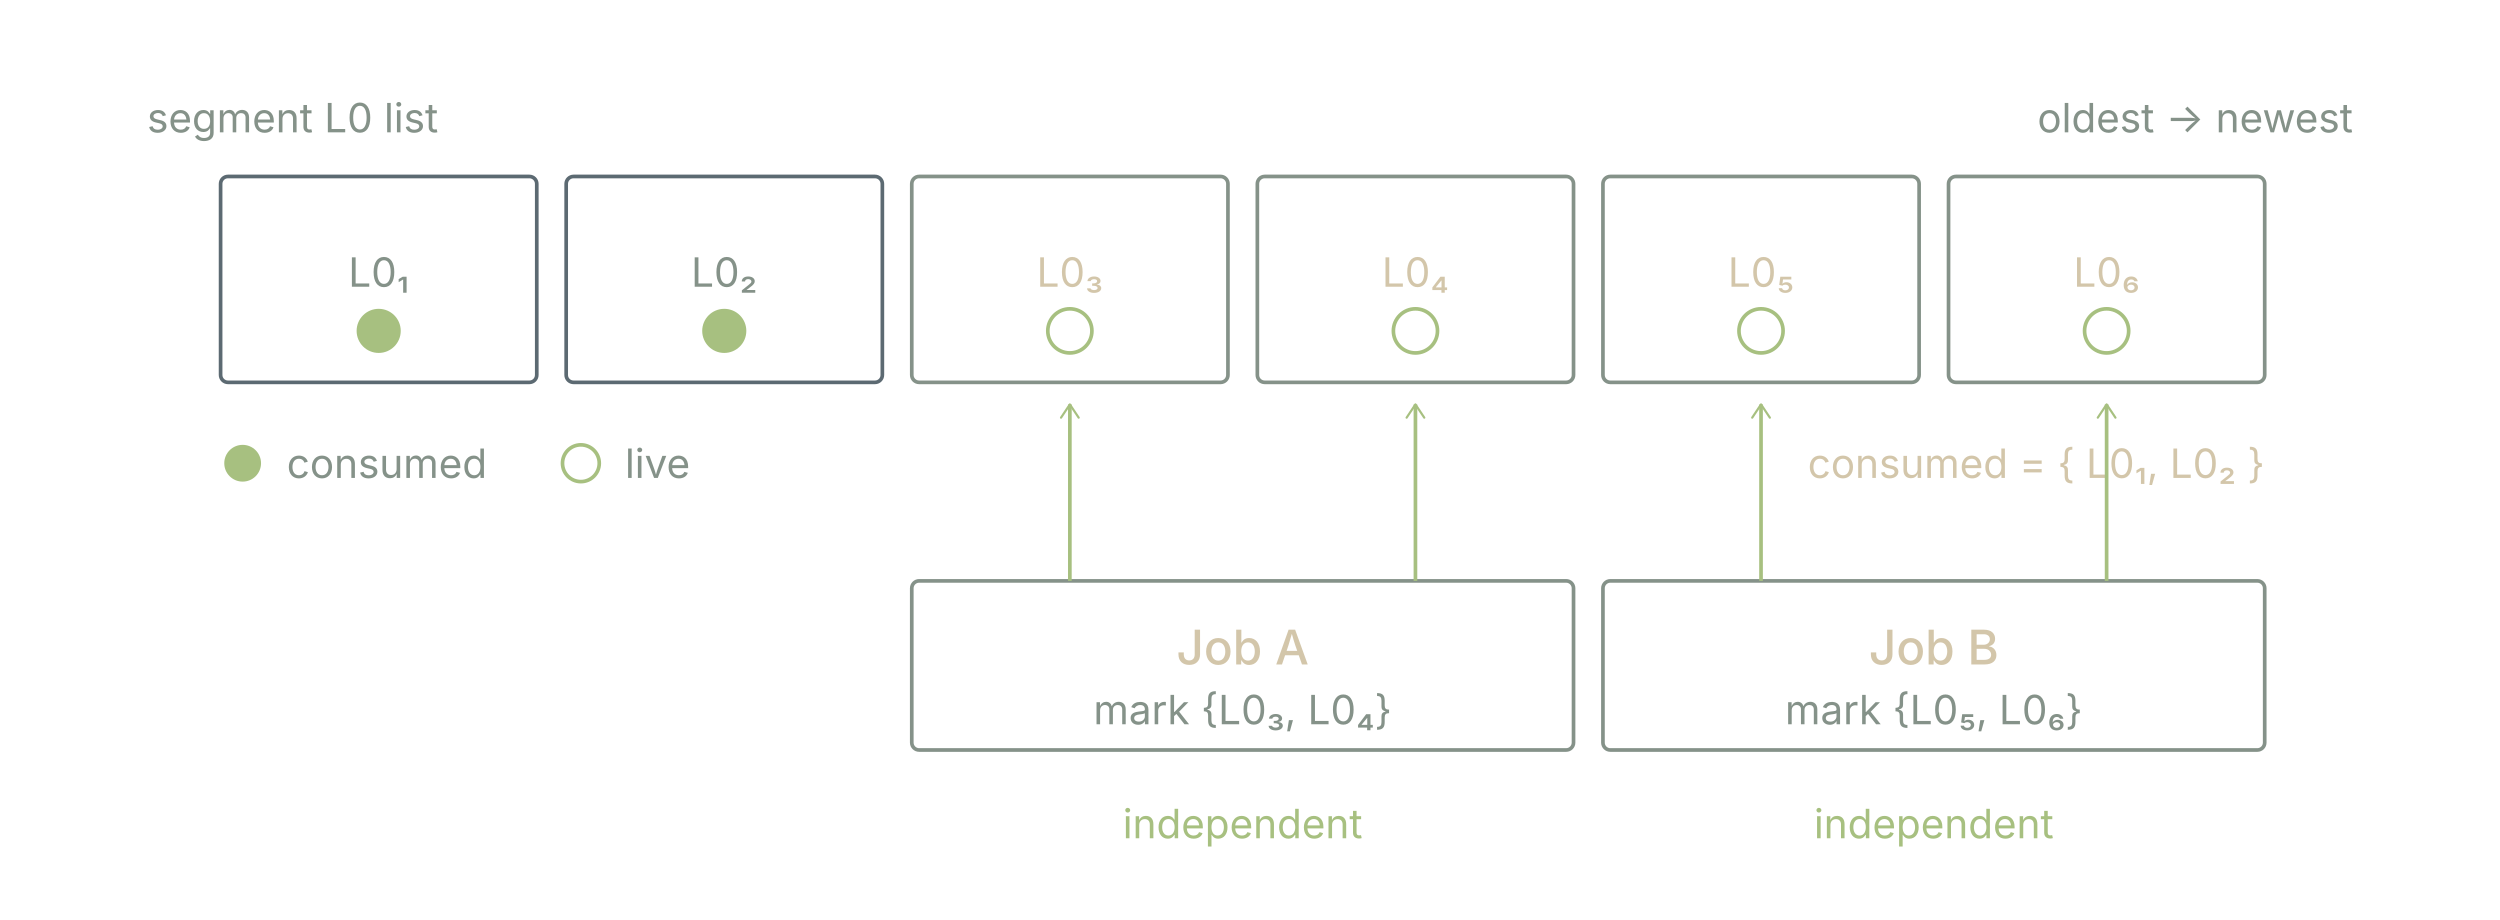
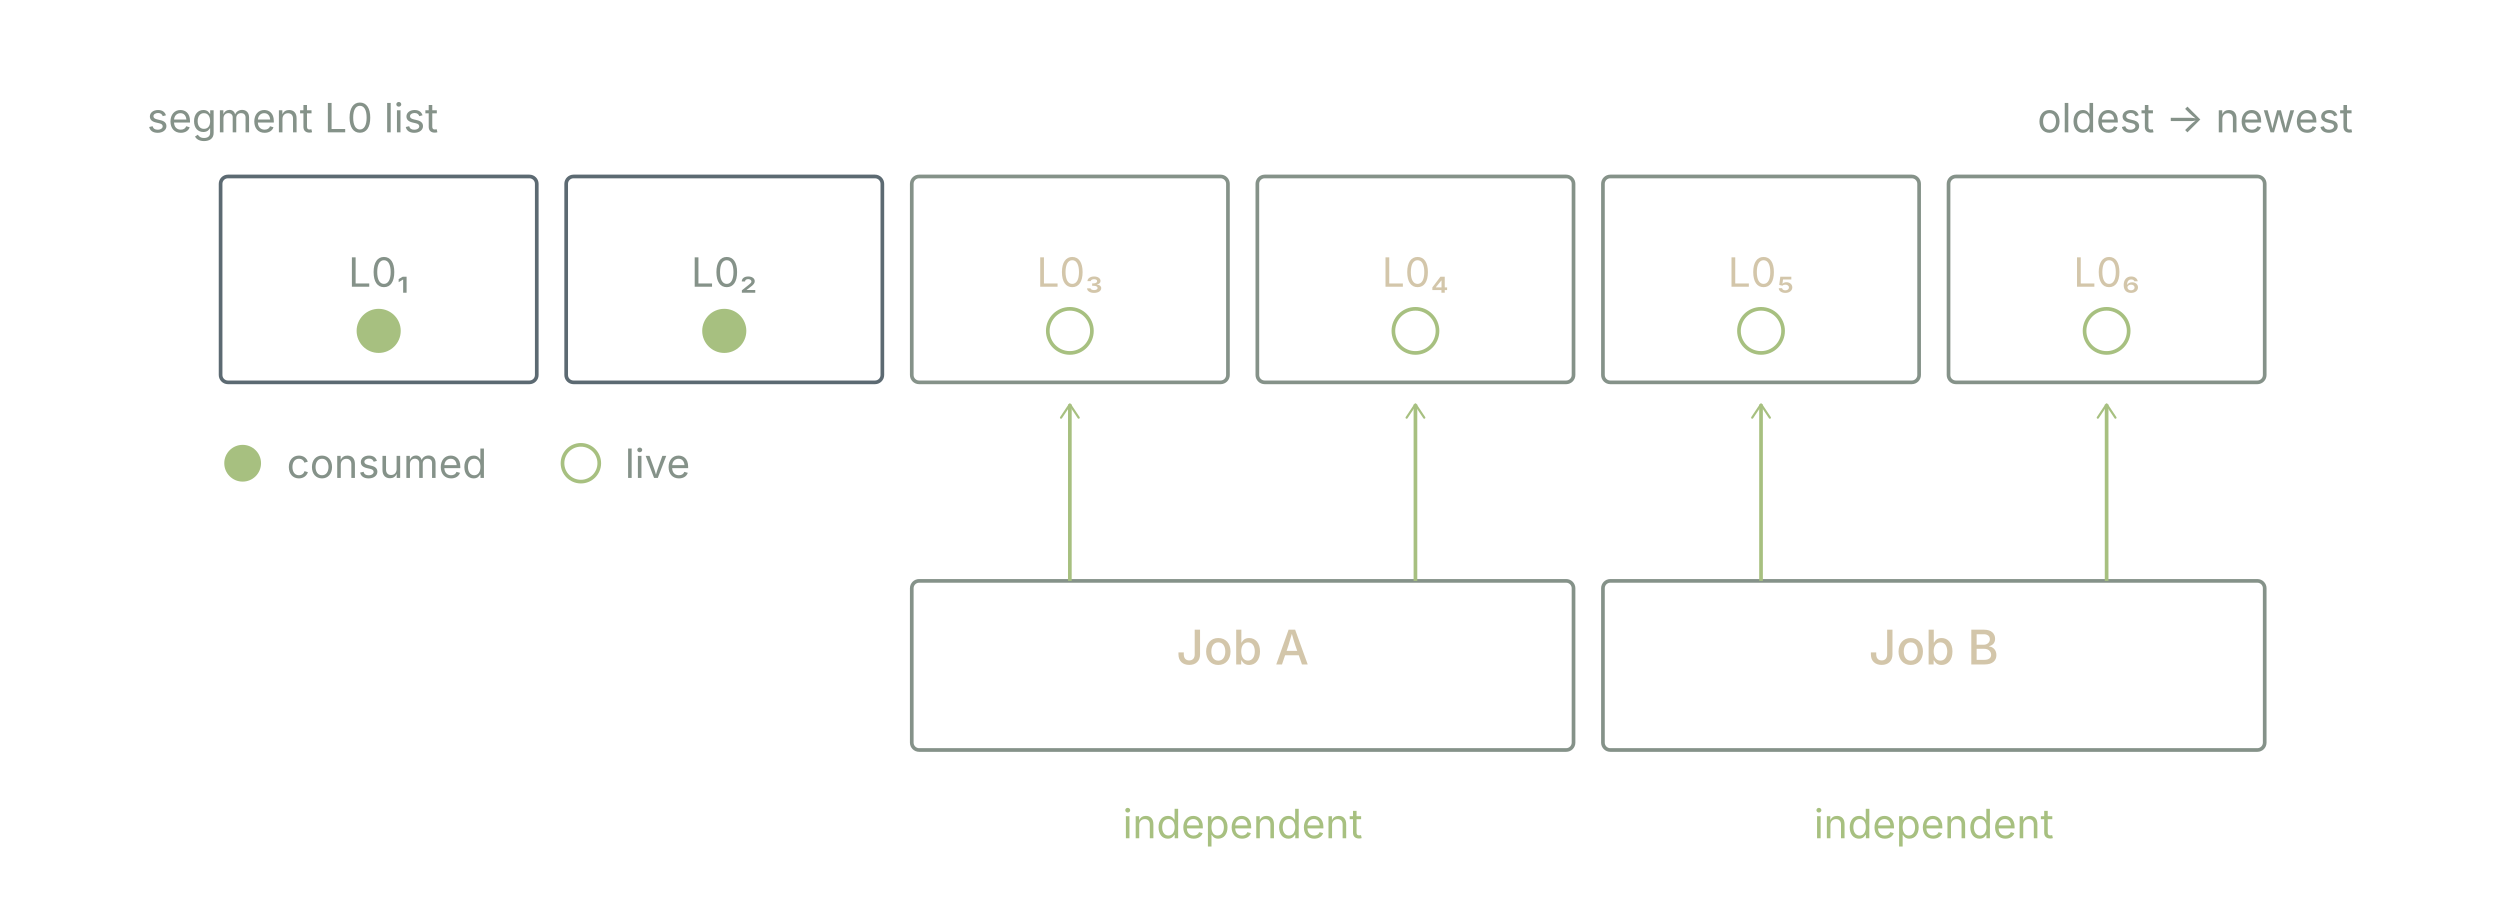
<svg xmlns="http://www.w3.org/2000/svg" width="100%" viewBox="0 0 680 250" role="img">
  <defs>
    <marker id="arrow-green" viewBox="0 0 10 10" refX="8" refY="5" markerWidth="6" markerHeight="6" orient="auto-start-reverse">
      <path d="M2 1L8 5L2 9" fill="none" stroke="#A7C080" stroke-width="1" stroke-linecap="round" stroke-linejoin="round" />
    </marker>
    <style>
.t { fill: #D3C6AA; font-family: "Anthropic Sans", -apple-system, "system-ui", "Segoe UI", sans-serif; }
.td { fill: #859289; font-family: "Anthropic Sans", -apple-system, "system-ui", "Segoe UI", sans-serif; }
.tg { fill: #A7C080; font-family: "Anthropic Sans", -apple-system, "system-ui", "Segoe UI", sans-serif; }
.th { font-size: 13px; font-weight: 500; }
.ts { font-size: 11px; }
.mono { font-family: "Anthropic Sans", -apple-system, "system-ui", "Segoe UI", sans-serif; }
.live { fill: none; stroke: #859289; stroke-width: 1; }
.consumed { fill: none; stroke: #5C6A72; stroke-width: 1; }
.box { fill: none; stroke: #859289; stroke-width: 1; }
.line-dim { stroke: #5C6A72; stroke-width: 1; fill: none; }
.line-green { stroke: #A7C080; stroke-width: 1; fill: none; }
.dot-on { fill: #A7C080; }
.dot-off { fill: none; stroke: #A7C080; stroke-width: 1; }
</style>
  </defs>
  <text x="40" y="36" class="td ts">segment L0 list</text>
  <text x="640" y="36" text-anchor="end" class="td ts">oldest → newest</text>
  <rect x="60" y="48" width="86" height="56" rx="2" class="consumed" />
  <text x="103" y="74" text-anchor="middle" dominant-baseline="central" class="td mono ts">L0₁</text>
  <circle cx="103" cy="90" r="6" class="dot-on" />
  <rect x="154" y="48" width="86" height="56" rx="2" class="consumed" />
  <text x="197" y="74" text-anchor="middle" dominant-baseline="central" class="td mono ts">L0₂</text>
  <circle cx="197" cy="90" r="6" class="dot-on" />
  <rect x="248" y="48" width="86" height="56" rx="2" class="live" />
  <text x="291" y="74" text-anchor="middle" dominant-baseline="central" class="t mono ts">L0₃</text>
  <circle cx="291" cy="90" r="6" class="dot-off" />
  <rect x="342" y="48" width="86" height="56" rx="2" class="live" />
  <text x="385" y="74" text-anchor="middle" dominant-baseline="central" class="t mono ts">L0₄</text>
  <circle cx="385" cy="90" r="6" class="dot-off" />
  <rect x="436" y="48" width="86" height="56" rx="2" class="live" />
  <text x="479" y="74" text-anchor="middle" dominant-baseline="central" class="t mono ts">L0₅</text>
  <circle cx="479" cy="90" r="6" class="dot-off" />
  <rect x="530" y="48" width="86" height="56" rx="2" class="live" />
  <text x="573" y="74" text-anchor="middle" dominant-baseline="central" class="t mono ts">L0₆</text>
  <circle cx="573" cy="90" r="6" class="dot-off" />
  <circle cx="66" cy="126" r="5" class="dot-on" />
  <text x="78" y="130" class="td ts">consumed</text>
  <circle cx="158" cy="126" r="5" class="dot-off" />
  <text x="170" y="130" class="td ts">live</text>
-   <text x="616" y="130" text-anchor="end" class="t mono ts">consumed = { L0₁, L0₂ }</text>
  <rect x="248" y="158" width="180" height="46" rx="2" class="box" />
  <text x="338" y="176" text-anchor="middle" dominant-baseline="central" class="t th">Job A</text>
-   <text x="338" y="193" text-anchor="middle" dominant-baseline="central" class="td mono ts">mark {L0₃, L0₄}</text>
  <path d="M291 158 L291 110" class="line-green" marker-end="url(#arrow-green)" />
  <path d="M385 158 L385 110" class="line-green" marker-end="url(#arrow-green)" />
  <rect x="436" y="158" width="180" height="46" rx="2" class="box" />
  <text x="526" y="176" text-anchor="middle" dominant-baseline="central" class="t th">Job B</text>
-   <text x="526" y="193" text-anchor="middle" dominant-baseline="central" class="td mono ts">mark {L0₅, L0₆}</text>
  <path d="M479 158 L479 110" class="line-green" marker-end="url(#arrow-green)" />
  <path d="M573 158 L573 110" class="line-green" marker-end="url(#arrow-green)" />
  <text x="338" y="228" text-anchor="middle" class="tg ts">independent</text>
  <text x="526" y="228" text-anchor="middle" class="tg ts">independent</text>
</svg>
